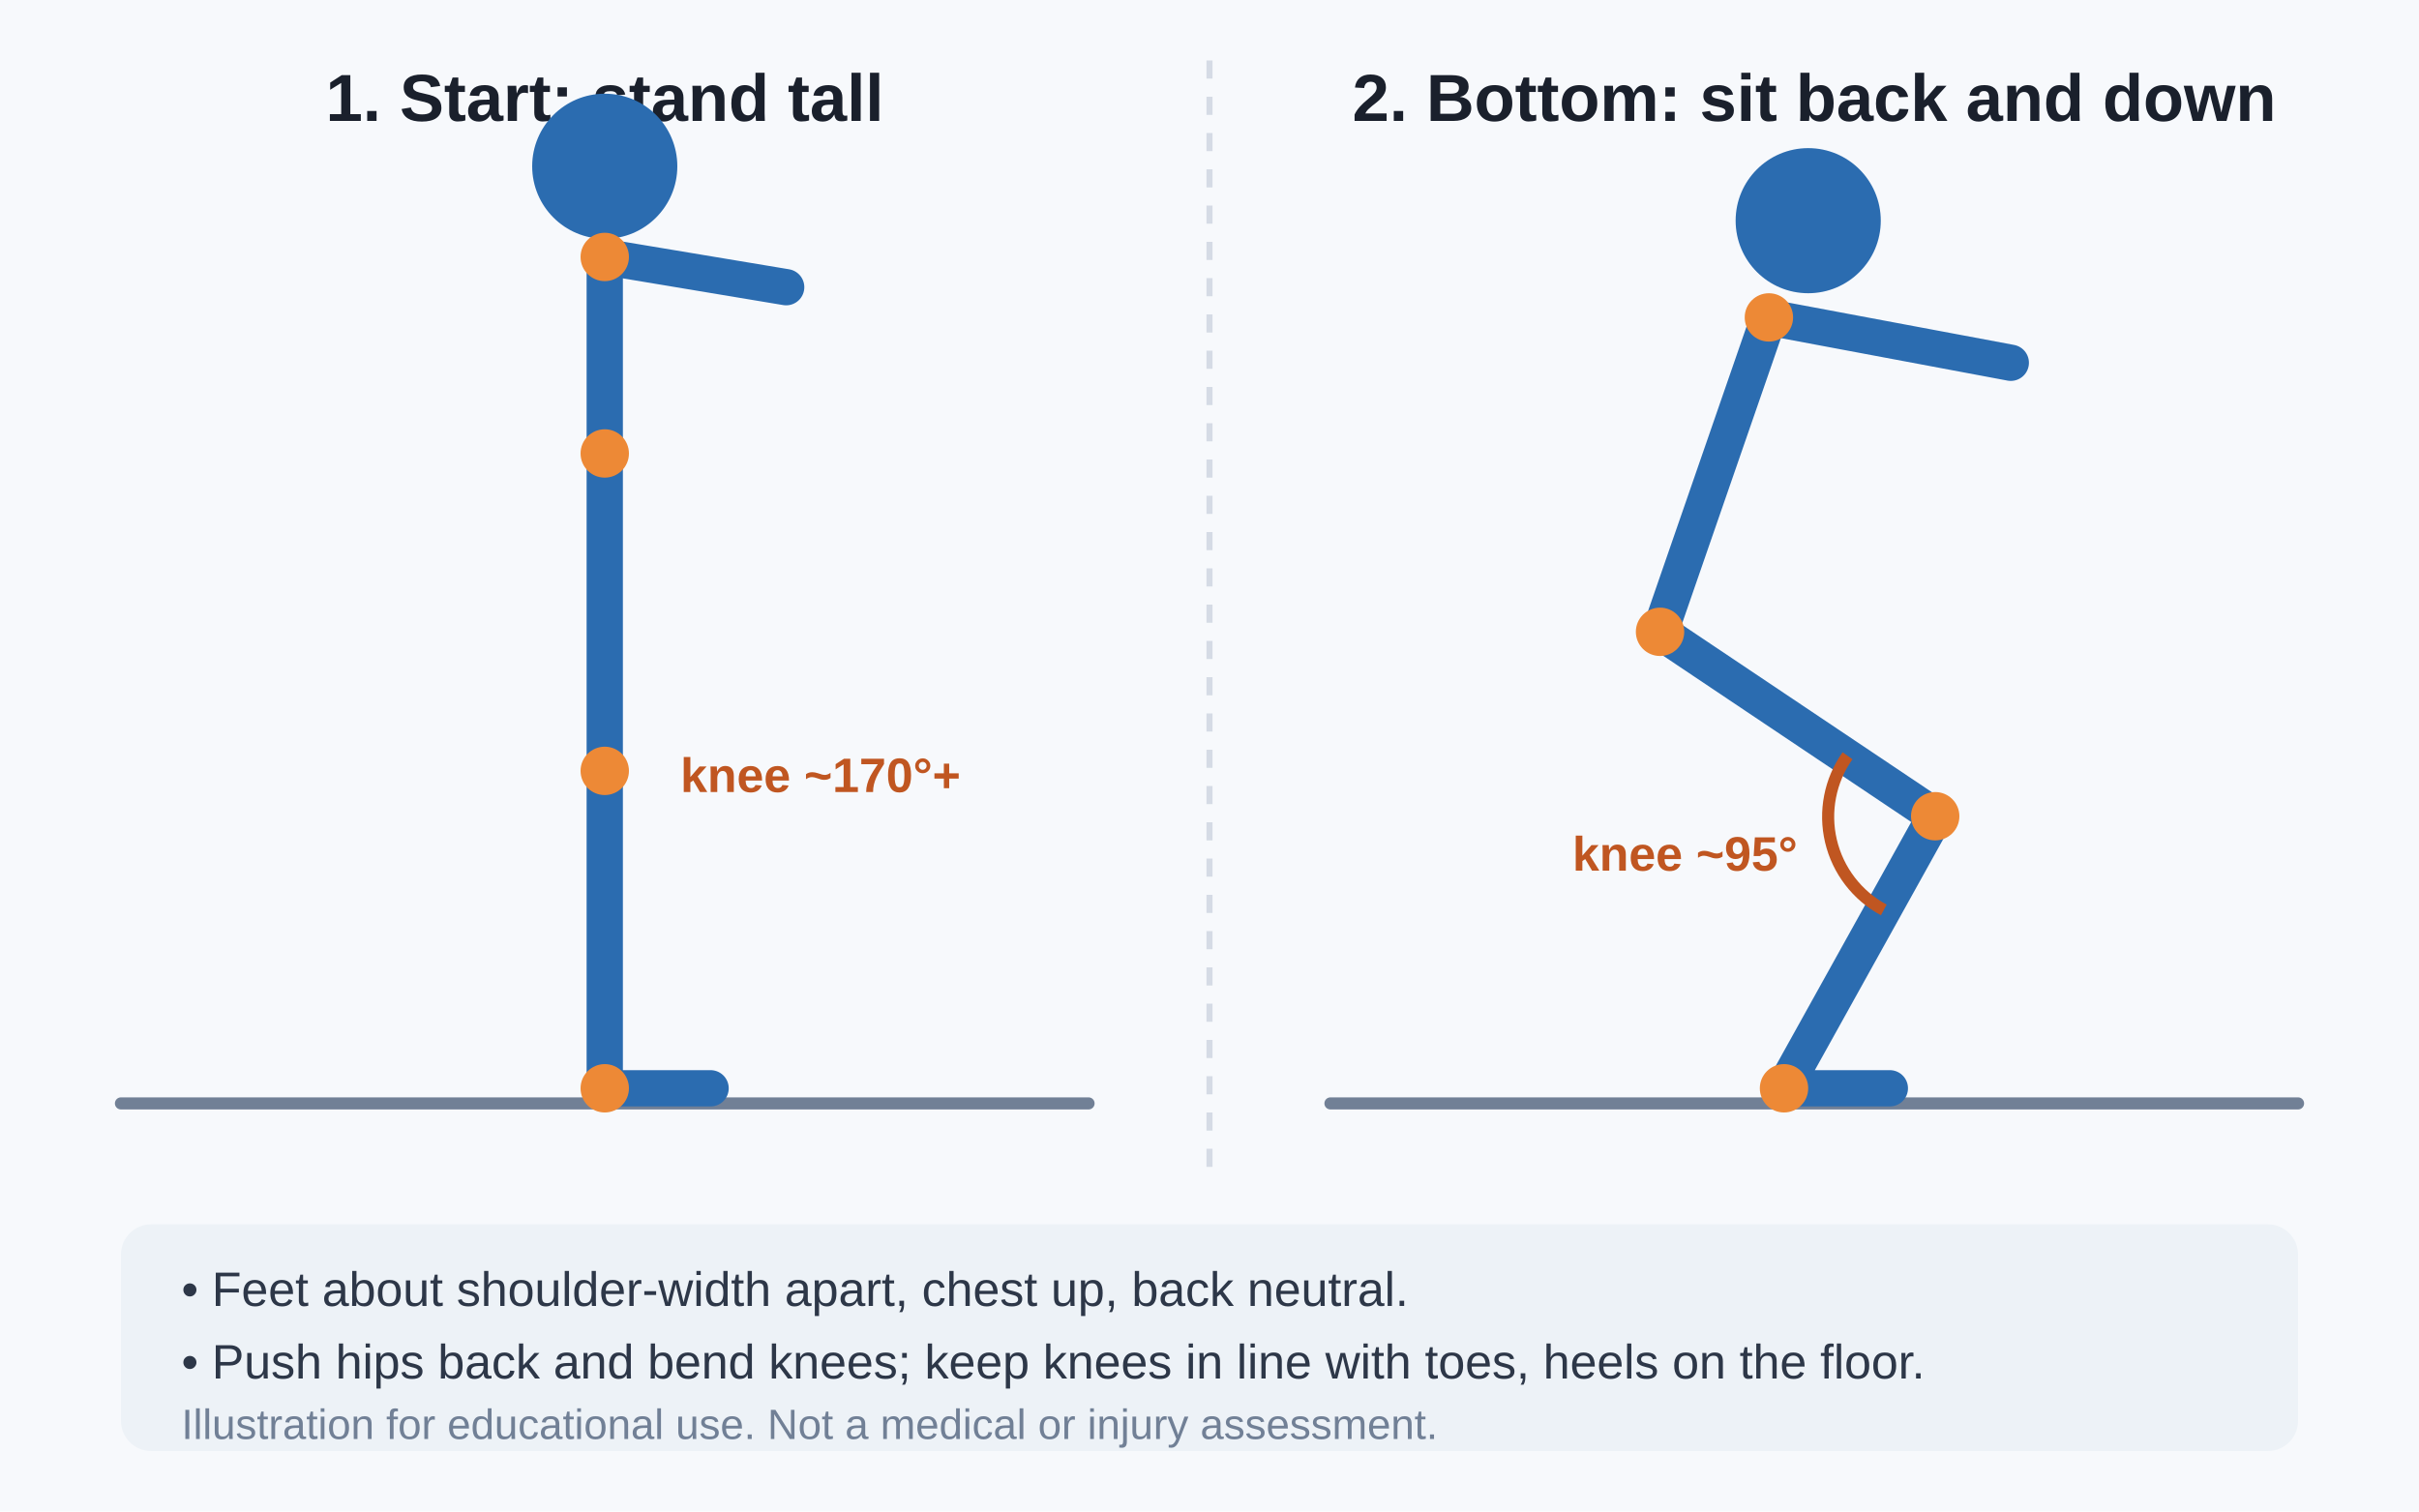
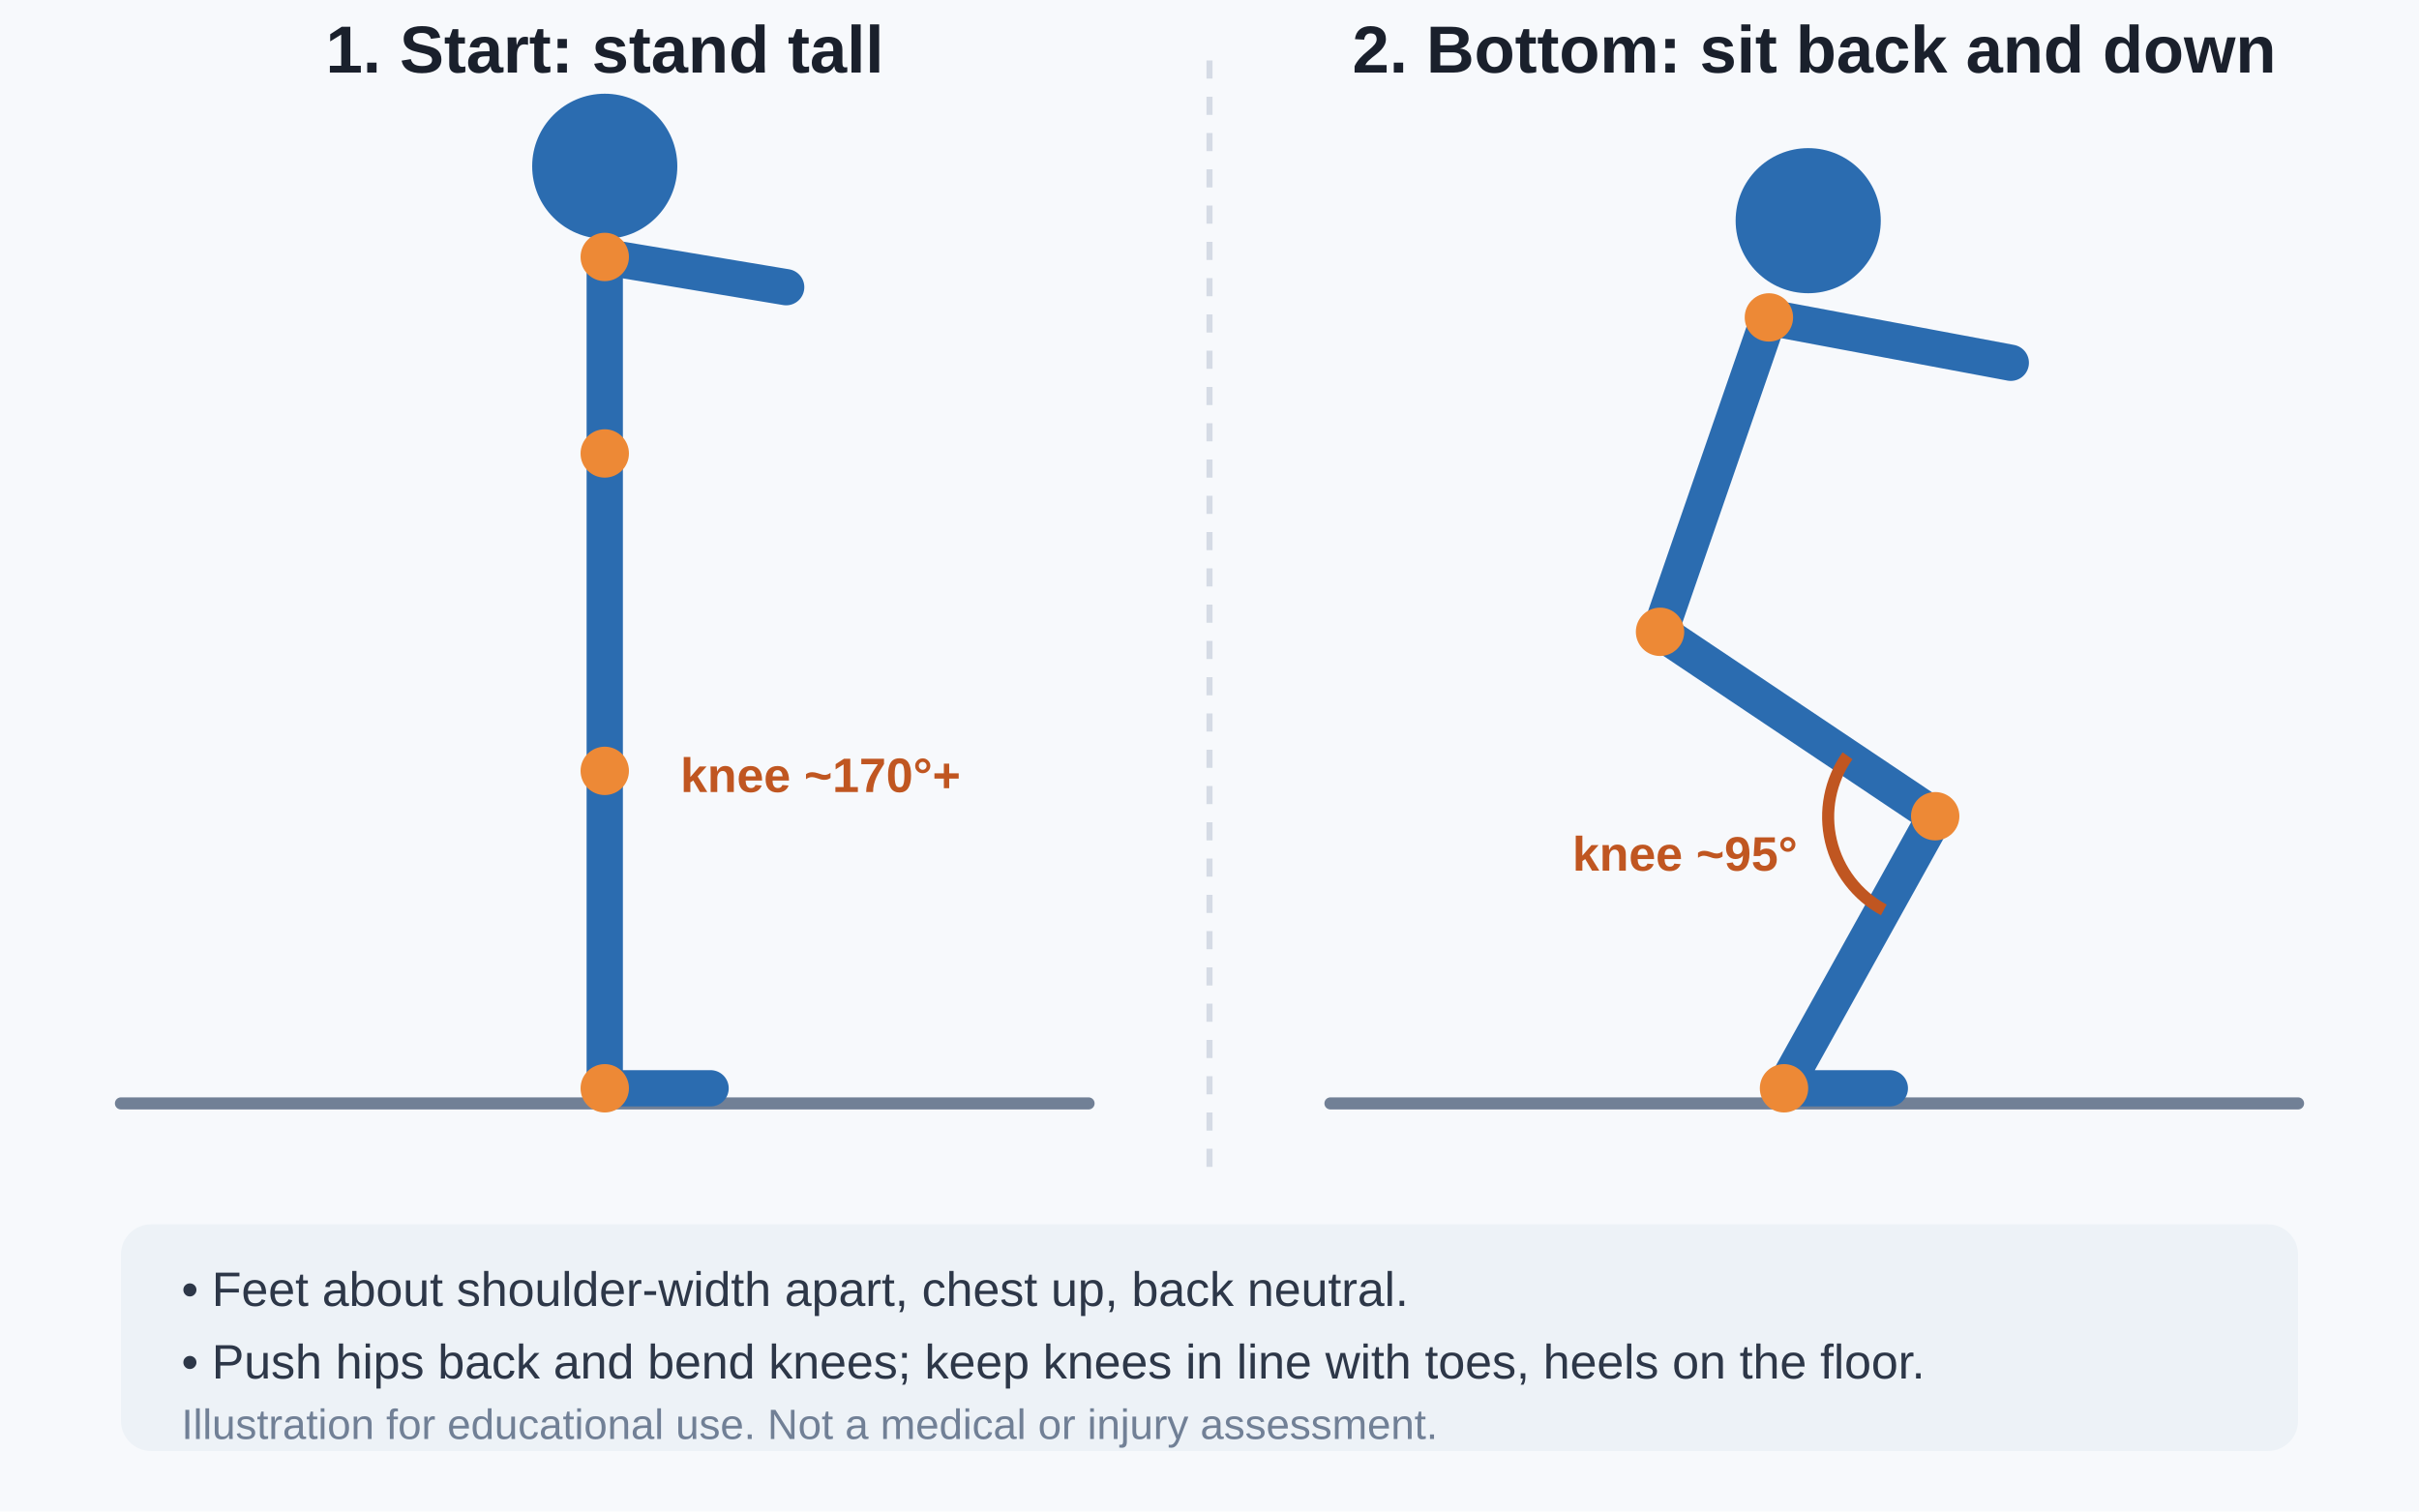
<svg xmlns="http://www.w3.org/2000/svg" viewBox="0 0 800 500" width="800" height="500" font-family="Arial, Helvetica, sans-serif">
  <rect width="800" height="500" fill="#f7f9fc" />
  <line x1="400" y1="20" x2="400" y2="390" stroke="#d5dbe5" stroke-width="2" stroke-dasharray="6 6" />
-   <text x="200" y="40" text-anchor="middle" font-size="22" font-weight="bold" fill="#1a202c">1. Start: stand tall</text>
-   <text x="600" y="40" text-anchor="middle" font-size="22" font-weight="bold" fill="#1a202c">2. Bottom: sit back and down</text>
+   <text x="200" y="24" text-anchor="middle" font-size="22" font-weight="bold" fill="#1a202c">1. Start: stand tall</text>
+   <text x="600" y="24" text-anchor="middle" font-size="22" font-weight="bold" fill="#1a202c">2. Bottom: sit back and down</text>
  <line x1="40" y1="365" x2="360" y2="365" stroke="#718096" stroke-width="4" stroke-linecap="round" />
  <line x1="440" y1="365" x2="760" y2="365" stroke="#718096" stroke-width="4" stroke-linecap="round" />
  <g stroke="#2b6cb0" stroke-width="12" stroke-linecap="round" stroke-linejoin="round" fill="none">
    <polyline points="235,360 200,360 200,255 200,150 200,85" />
    <polyline points="200,85 260,95" />
  </g>
  <circle cx="200" cy="55" r="24" fill="#2b6cb0" />
  <g fill="#ed8936">
    <circle cx="200" cy="360" r="8" />
    <circle cx="200" cy="255" r="8" />
    <circle cx="200" cy="150" r="8" />
    <circle cx="200" cy="85" r="8" />
  </g>
  <text x="225" y="262" font-size="16" fill="#c05621" font-weight="bold">knee ~170°+</text>
  <g stroke="#2b6cb0" stroke-width="12" stroke-linecap="round" stroke-linejoin="round" fill="none">
    <polyline points="625,360 590,360 640,270 549,209 585,105" />
    <polyline points="585,105 665,120" />
  </g>
  <circle cx="598" cy="73" r="24" fill="#2b6cb0" />
  <g fill="#ed8936">
    <circle cx="590" cy="360" r="8" />
    <circle cx="640" cy="270" r="8" />
    <circle cx="549" cy="209" r="8" />
    <circle cx="585" cy="105" r="8" />
  </g>
  <path d="M 623 301 A 35 35 0 0 1 611 250" stroke="#c05621" stroke-width="4" fill="none" />
  <text x="520" y="288" font-size="16" fill="#c05621" font-weight="bold">knee ~95°</text>
  <rect x="40" y="405" width="720" height="75" rx="10" fill="#edf2f7" />
  <text x="60" y="432" font-size="16" fill="#2d3748">• Feet about shoulder-width apart, chest up, back neutral.</text>
  <text x="60" y="456" font-size="16" fill="#2d3748">• Push hips back and bend knees; keep knees in line with toes, heels on the floor.</text>
  <text x="60" y="476" font-size="14" fill="#718096">Illustration for educational use. Not a medical or injury assessment.</text>
</svg>
